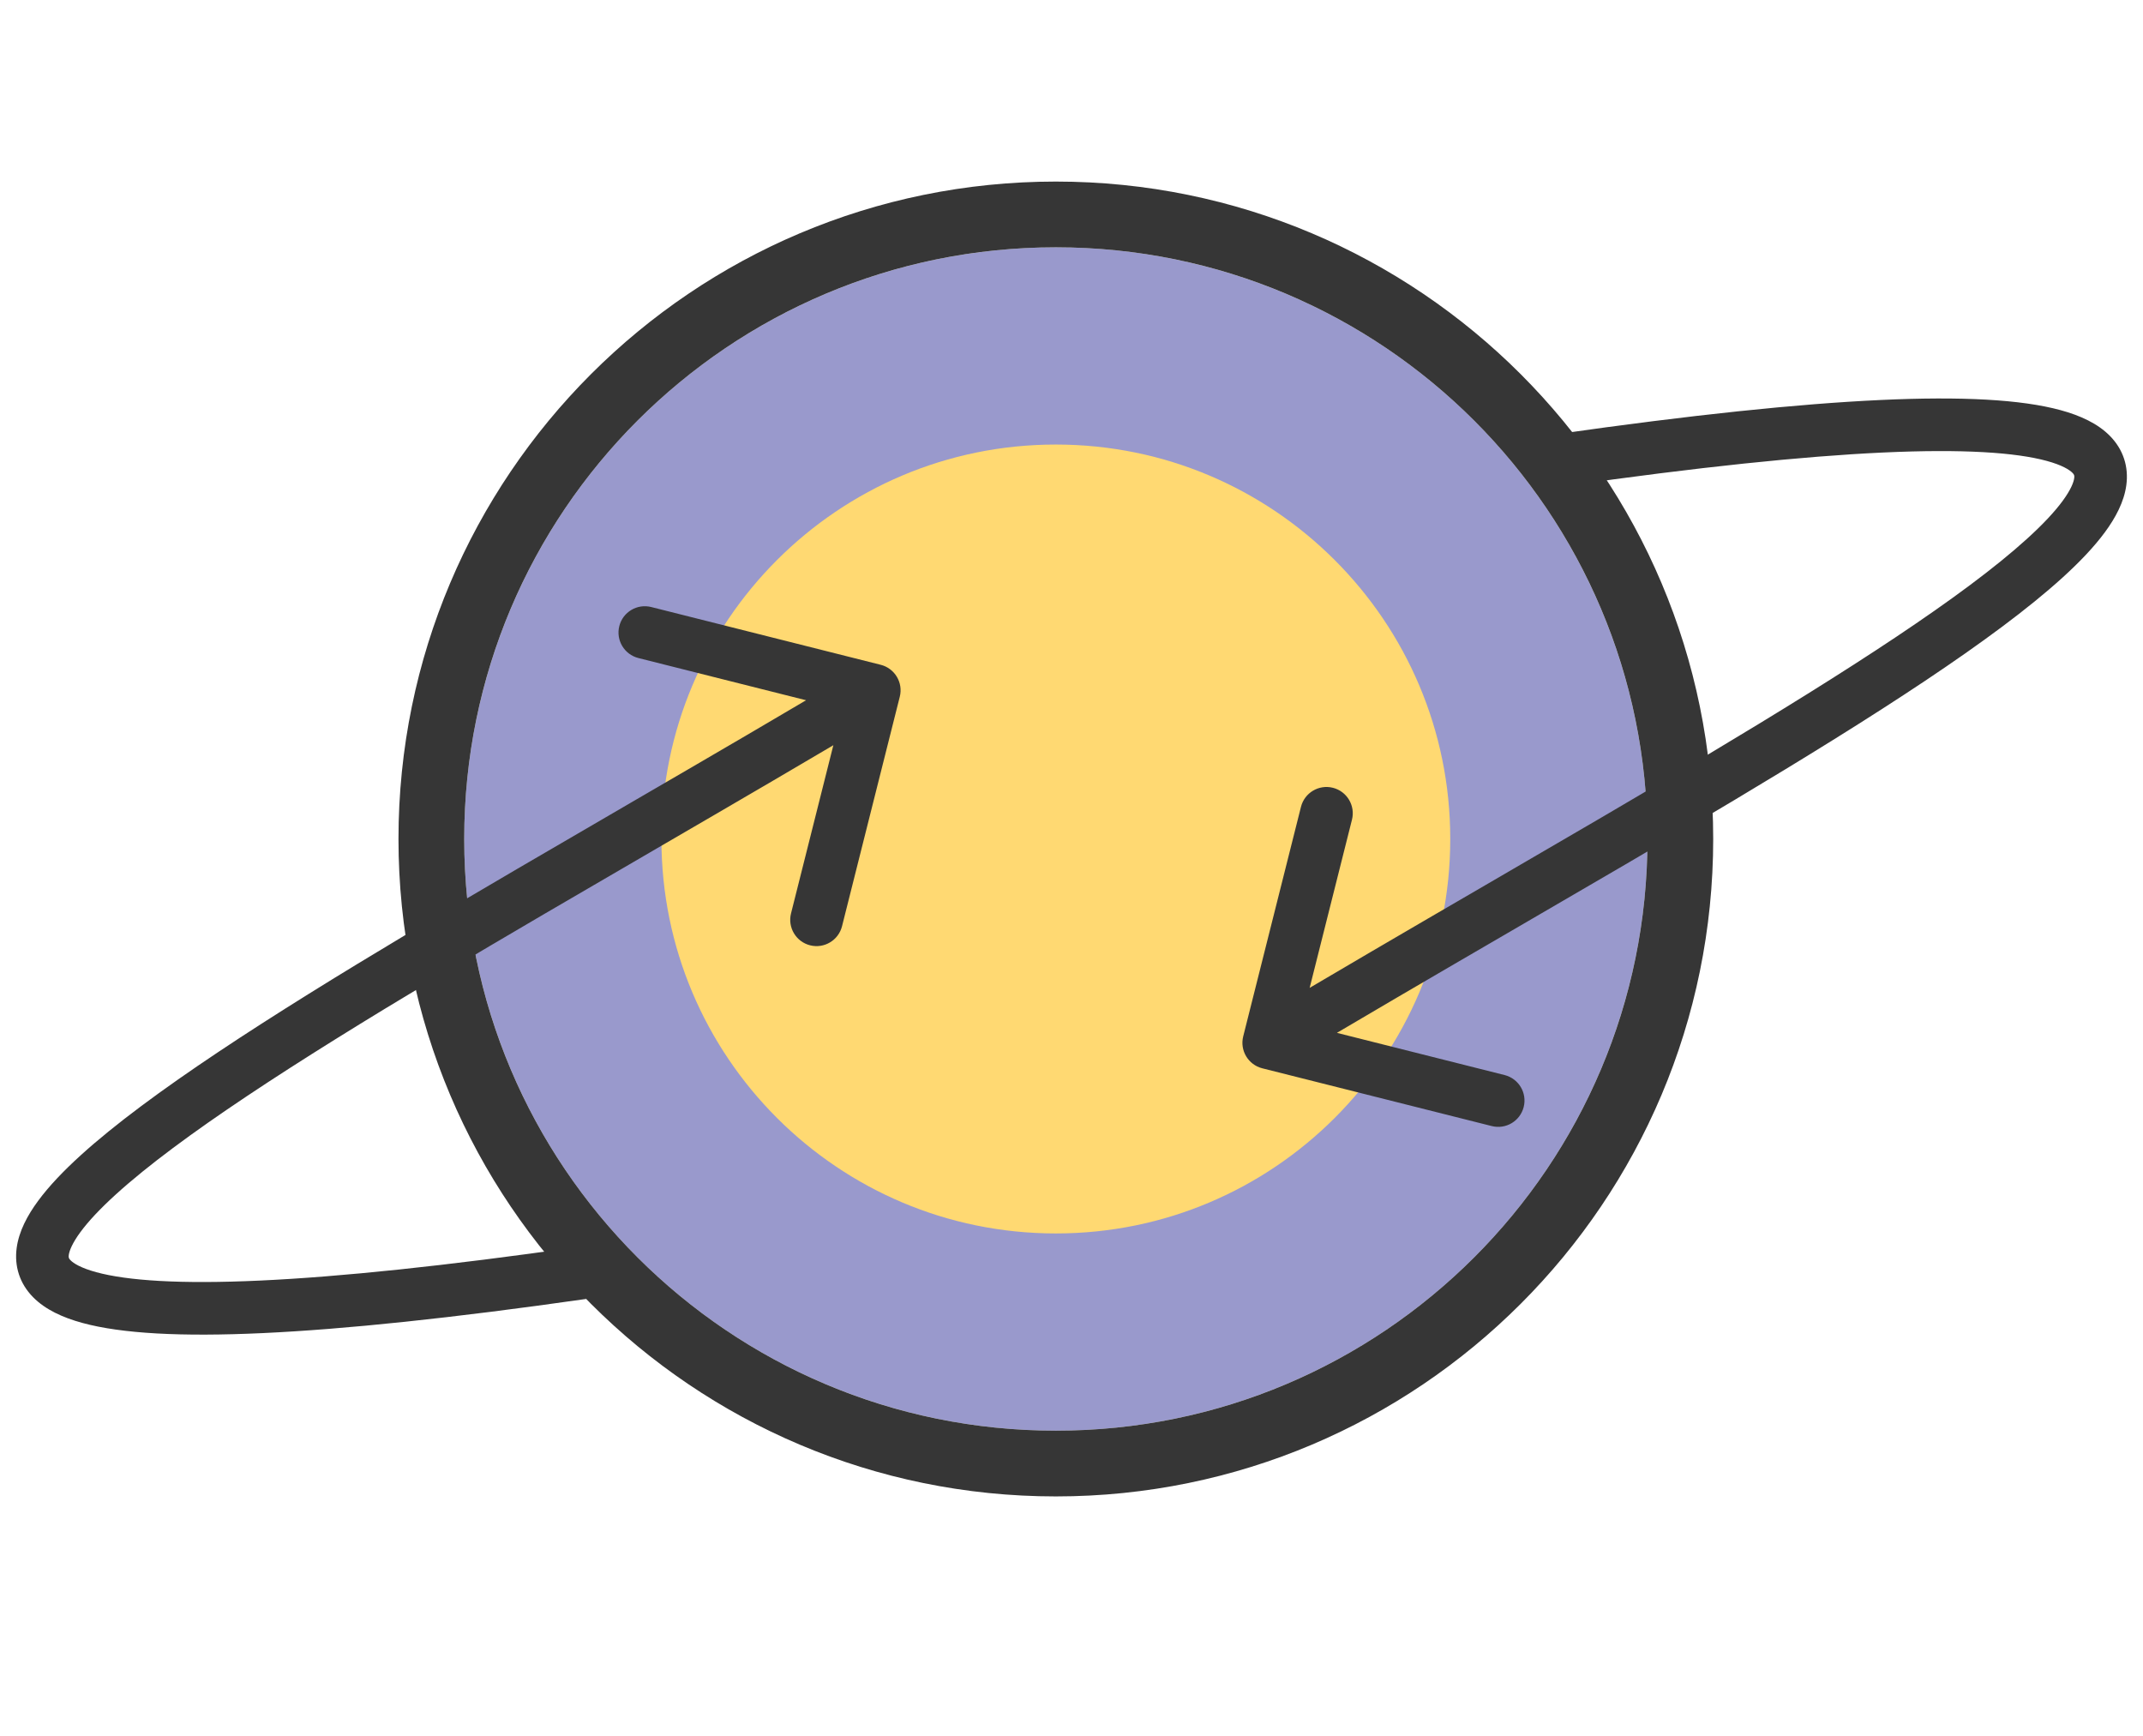
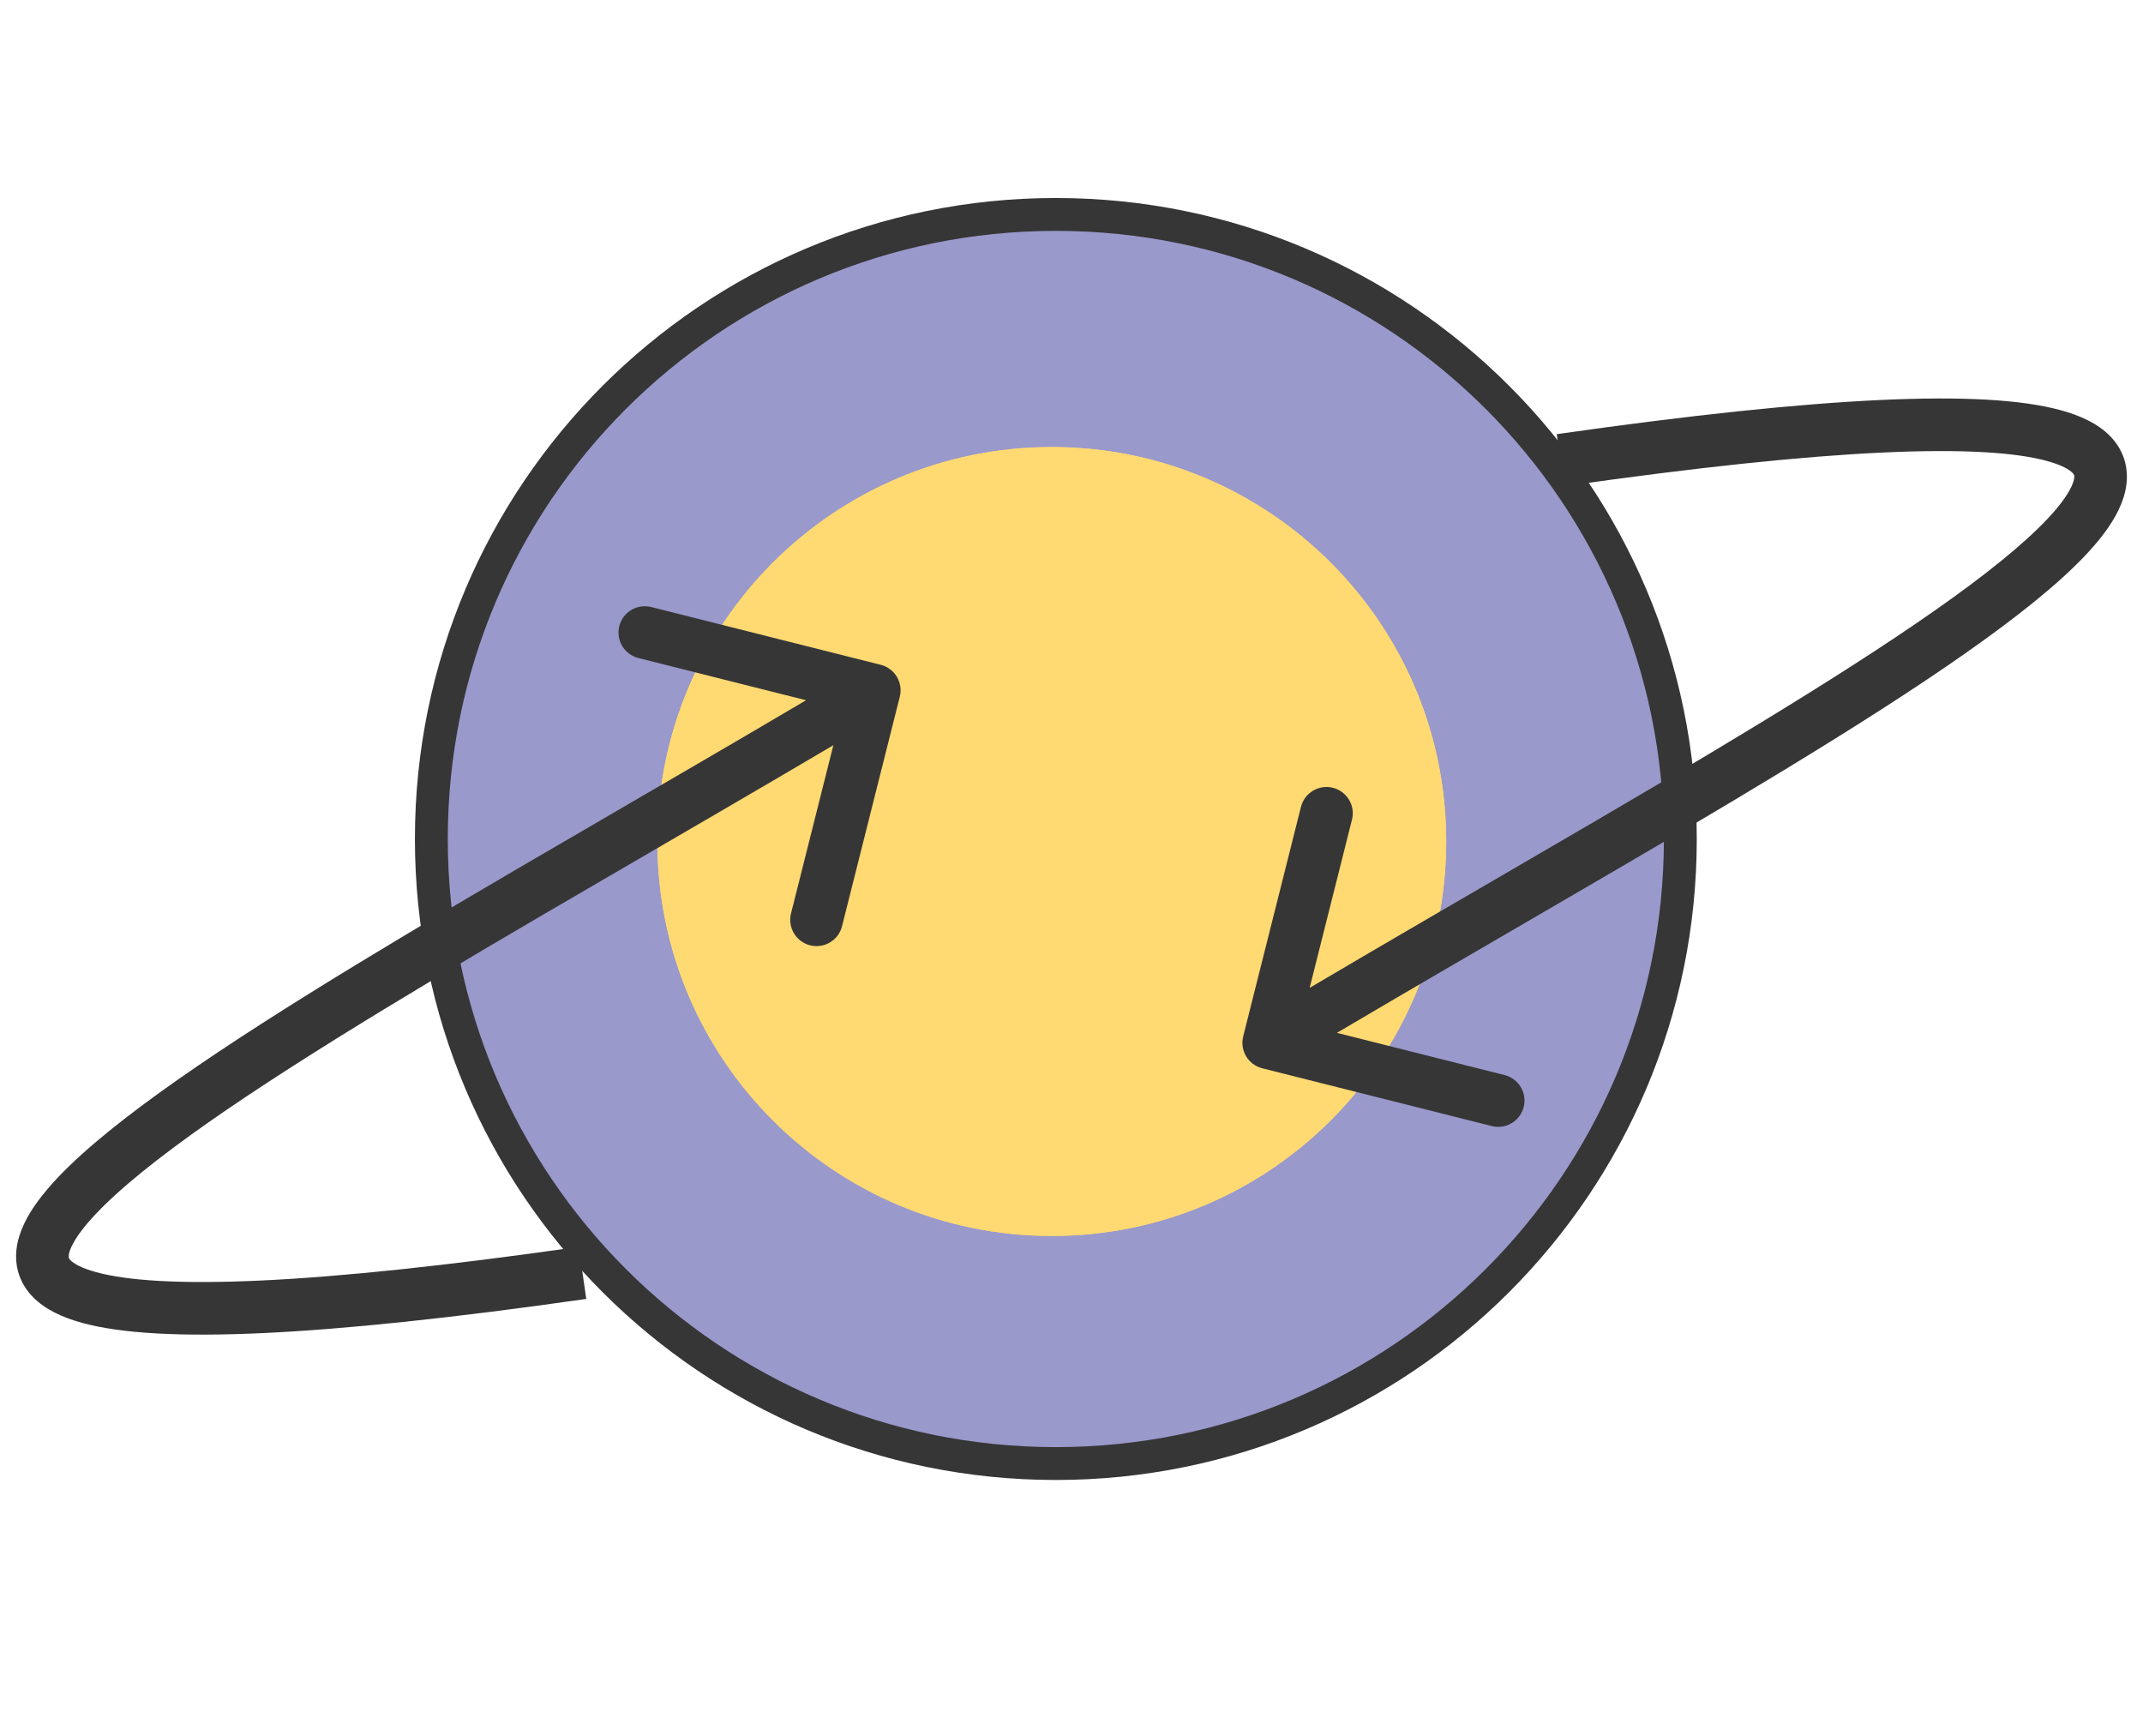
- <svg xmlns="http://www.w3.org/2000/svg" width="163" height="132" viewBox="0 0 163 132" fill="none">
-   <circle cx="80.309" cy="63.809" r="37.5" fill="#FFD972" stroke="#9999CC" stroke-width="15" />
-   <circle cx="80.309" cy="63.809" r="47.5" stroke="#363636" stroke-width="5" />
-   <path d="M68.439 52.988C68.709 51.917 68.059 50.83 66.988 50.56L49.533 46.167C48.462 45.897 47.375 46.547 47.105 47.618C46.835 48.689 47.485 49.776 48.556 50.046L64.072 53.951L60.167 69.467C59.897 70.539 60.547 71.626 61.618 71.895C62.689 72.165 63.776 71.515 64.046 70.444L68.439 52.988ZM94.561 78.821C94.291 79.892 94.941 80.979 96.012 81.249L113.467 85.642C114.539 85.912 115.625 85.262 115.895 84.191C116.165 83.12 115.515 82.033 114.444 81.763L98.928 77.858L102.833 62.342C103.103 61.271 102.453 60.184 101.382 59.914C100.311 59.644 99.224 60.294 98.954 61.365L94.561 78.821ZM44.026 94.829C33.832 96.286 25.86 97.11 19.795 97.392C13.678 97.676 9.676 97.397 7.32 96.755C6.139 96.433 5.589 96.076 5.366 95.849C5.231 95.713 5.206 95.638 5.232 95.444C5.275 95.129 5.488 94.562 6.114 93.709C6.723 92.881 7.622 91.92 8.821 90.832C13.661 86.437 22.491 80.759 33.149 74.385C38.45 71.215 44.158 67.898 49.989 64.508C55.816 61.121 61.764 57.661 67.526 54.217L65.474 50.783C59.736 54.214 53.809 57.661 47.979 61.05C42.153 64.437 36.422 67.767 31.096 70.953C20.497 77.291 11.315 83.164 6.132 87.87C4.824 89.058 3.716 90.219 2.892 91.34C2.085 92.436 1.438 93.644 1.268 94.912C1.082 96.3 1.492 97.615 2.514 98.654C3.447 99.603 4.776 100.208 6.269 100.615C9.261 101.43 13.79 101.675 19.98 101.388C26.223 101.098 34.334 100.255 44.592 98.789L44.026 94.829ZM118.974 36.98C129.168 35.523 137.14 34.699 143.205 34.417C149.322 34.133 153.324 34.412 155.68 35.054C156.861 35.376 157.411 35.733 157.634 35.96C157.769 36.096 157.794 36.171 157.768 36.365C157.725 36.68 157.512 37.248 156.886 38.1C156.277 38.928 155.378 39.889 154.179 40.977C149.339 45.372 140.508 51.05 129.851 57.424C124.55 60.594 118.842 63.911 113.011 67.301C107.184 70.689 101.236 74.148 95.474 77.593L97.526 81.026C103.264 77.596 109.191 74.148 115.021 70.759C120.847 67.373 126.578 64.043 131.905 60.857C142.503 54.518 151.685 48.645 156.868 43.939C158.176 42.752 159.284 41.59 160.108 40.47C160.915 39.373 161.562 38.165 161.732 36.897C161.918 35.509 161.508 34.194 160.486 33.155C159.553 32.206 158.224 31.601 156.731 31.194C153.739 30.379 149.21 30.134 143.02 30.422C136.777 30.712 128.666 31.554 118.408 33.02L118.974 36.98Z" fill="#363636" />
+ <svg xmlns="http://www.w3.org/2000/svg" width="326" height="264" viewBox="0 0 326 264" fill="none">
+   <path d="M254 128C254 180.467 212.139 223 160.5 223C108.861 223 67 180.467 67 128C67 75.533 108.861 33 160.5 33C212.139 33 254 75.533 254 128Z" fill="#9999CC" />
+   <path d="M220 128C220 161.137 193.137 188 160 188C126.863 188 100 161.137 100 128C100 94.863 126.863 68 160 68C193.137 68 220 94.863 220 128Z" fill="#FFD972" />
+   <path d="M220 128C220 161.137 193.137 188 160 188C126.863 188 100 161.137 100 128C100 94.863 126.863 68 160 68C193.137 68 220 94.863 220 128Z" fill="#FFD972" />
+   <path d="M160.618 222.618C213.086 222.618 255.618 180.085 255.618 127.618C255.618 75.151 213.086 32.618 160.618 32.618C108.151 32.618 65.618 75.151 65.618 127.618C65.618 180.085 108.151 222.618 160.618 222.618Z" stroke="#363636" stroke-width="5" />
+   <path d="M136.879 105.976C137.418 103.834 136.119 101.66 133.976 101.121L99.065 92.334C96.923 91.795 94.749 93.094 94.21 95.236C93.671 97.379 94.97 99.553 97.113 100.092L128.145 107.903L120.334 138.935C119.795 141.077 121.094 143.251 123.237 143.79C125.379 144.329 127.553 143.03 128.092 140.887L136.879 105.976ZM189.121 157.642C188.582 159.784 189.881 161.958 192.024 162.497L226.934 171.284C229.078 171.824 231.25 170.524 231.79 168.382C232.33 166.239 231.03 164.066 228.888 163.526L197.855 155.716L205.666 124.683C206.206 122.541 204.906 120.367 202.764 119.828C200.622 119.289 198.447 120.588 197.908 122.731L189.121 157.642ZM88.052 189.658C67.664 192.572 51.719 194.22 39.59 194.784C27.357 195.352 19.352 194.795 14.641 193.511C12.278 192.867 11.178 192.152 10.731 191.698C10.463 191.425 10.413 191.277 10.465 190.888C10.549 190.259 10.975 189.123 12.229 187.419C13.447 185.762 15.244 183.84 17.641 181.664C27.321 172.874 44.983 161.518 66.297 148.771C76.9 142.429 88.316 135.796 99.978 129.016C111.632 122.241 123.528 115.323 135.053 108.433L130.948 101.567C119.472 108.427 107.618 115.321 95.958 122.1C84.306 128.873 72.844 135.533 62.191 141.905C40.993 154.583 22.631 166.328 12.263 175.741C9.648 178.115 7.432 180.437 5.784 182.679C4.171 184.872 2.876 187.288 2.536 189.824C2.163 192.6 2.983 195.23 5.028 197.309C6.895 199.206 9.551 200.416 12.537 201.23C18.522 202.86 27.579 203.35 39.961 202.776C52.446 202.196 68.668 200.51 89.184 197.578L88.052 189.658ZM237.948 73.96C258.336 71.046 274.28 69.398 286.41 68.834C298.644 68.266 306.648 68.823 311.36 70.107C313.722 70.751 314.822 71.466 315.268 71.92C315.538 72.193 315.588 72.341 315.536 72.73C315.45 73.359 315.024 74.495 313.772 76.2C312.554 77.856 310.756 79.778 308.358 81.954C298.678 90.744 281.016 102.1 259.702 114.848C249.1 121.189 237.684 127.822 226.022 134.602C214.368 141.377 202.472 148.295 190.947 155.185L195.052 162.051C206.528 155.191 218.382 148.297 230.042 141.518C241.694 134.745 253.156 128.085 263.81 121.713C285.006 109.035 303.37 97.29 313.736 87.877C316.352 85.503 318.568 83.181 320.216 80.939C321.83 78.746 323.124 76.33 323.464 73.794C323.836 71.018 323.016 68.388 320.972 66.31C319.106 64.412 316.448 63.202 313.462 62.389C307.478 60.758 298.42 60.268 286.04 60.843C273.554 61.423 257.332 63.108 236.816 66.04L237.948 73.96Z" fill="#363636" />
</svg>
